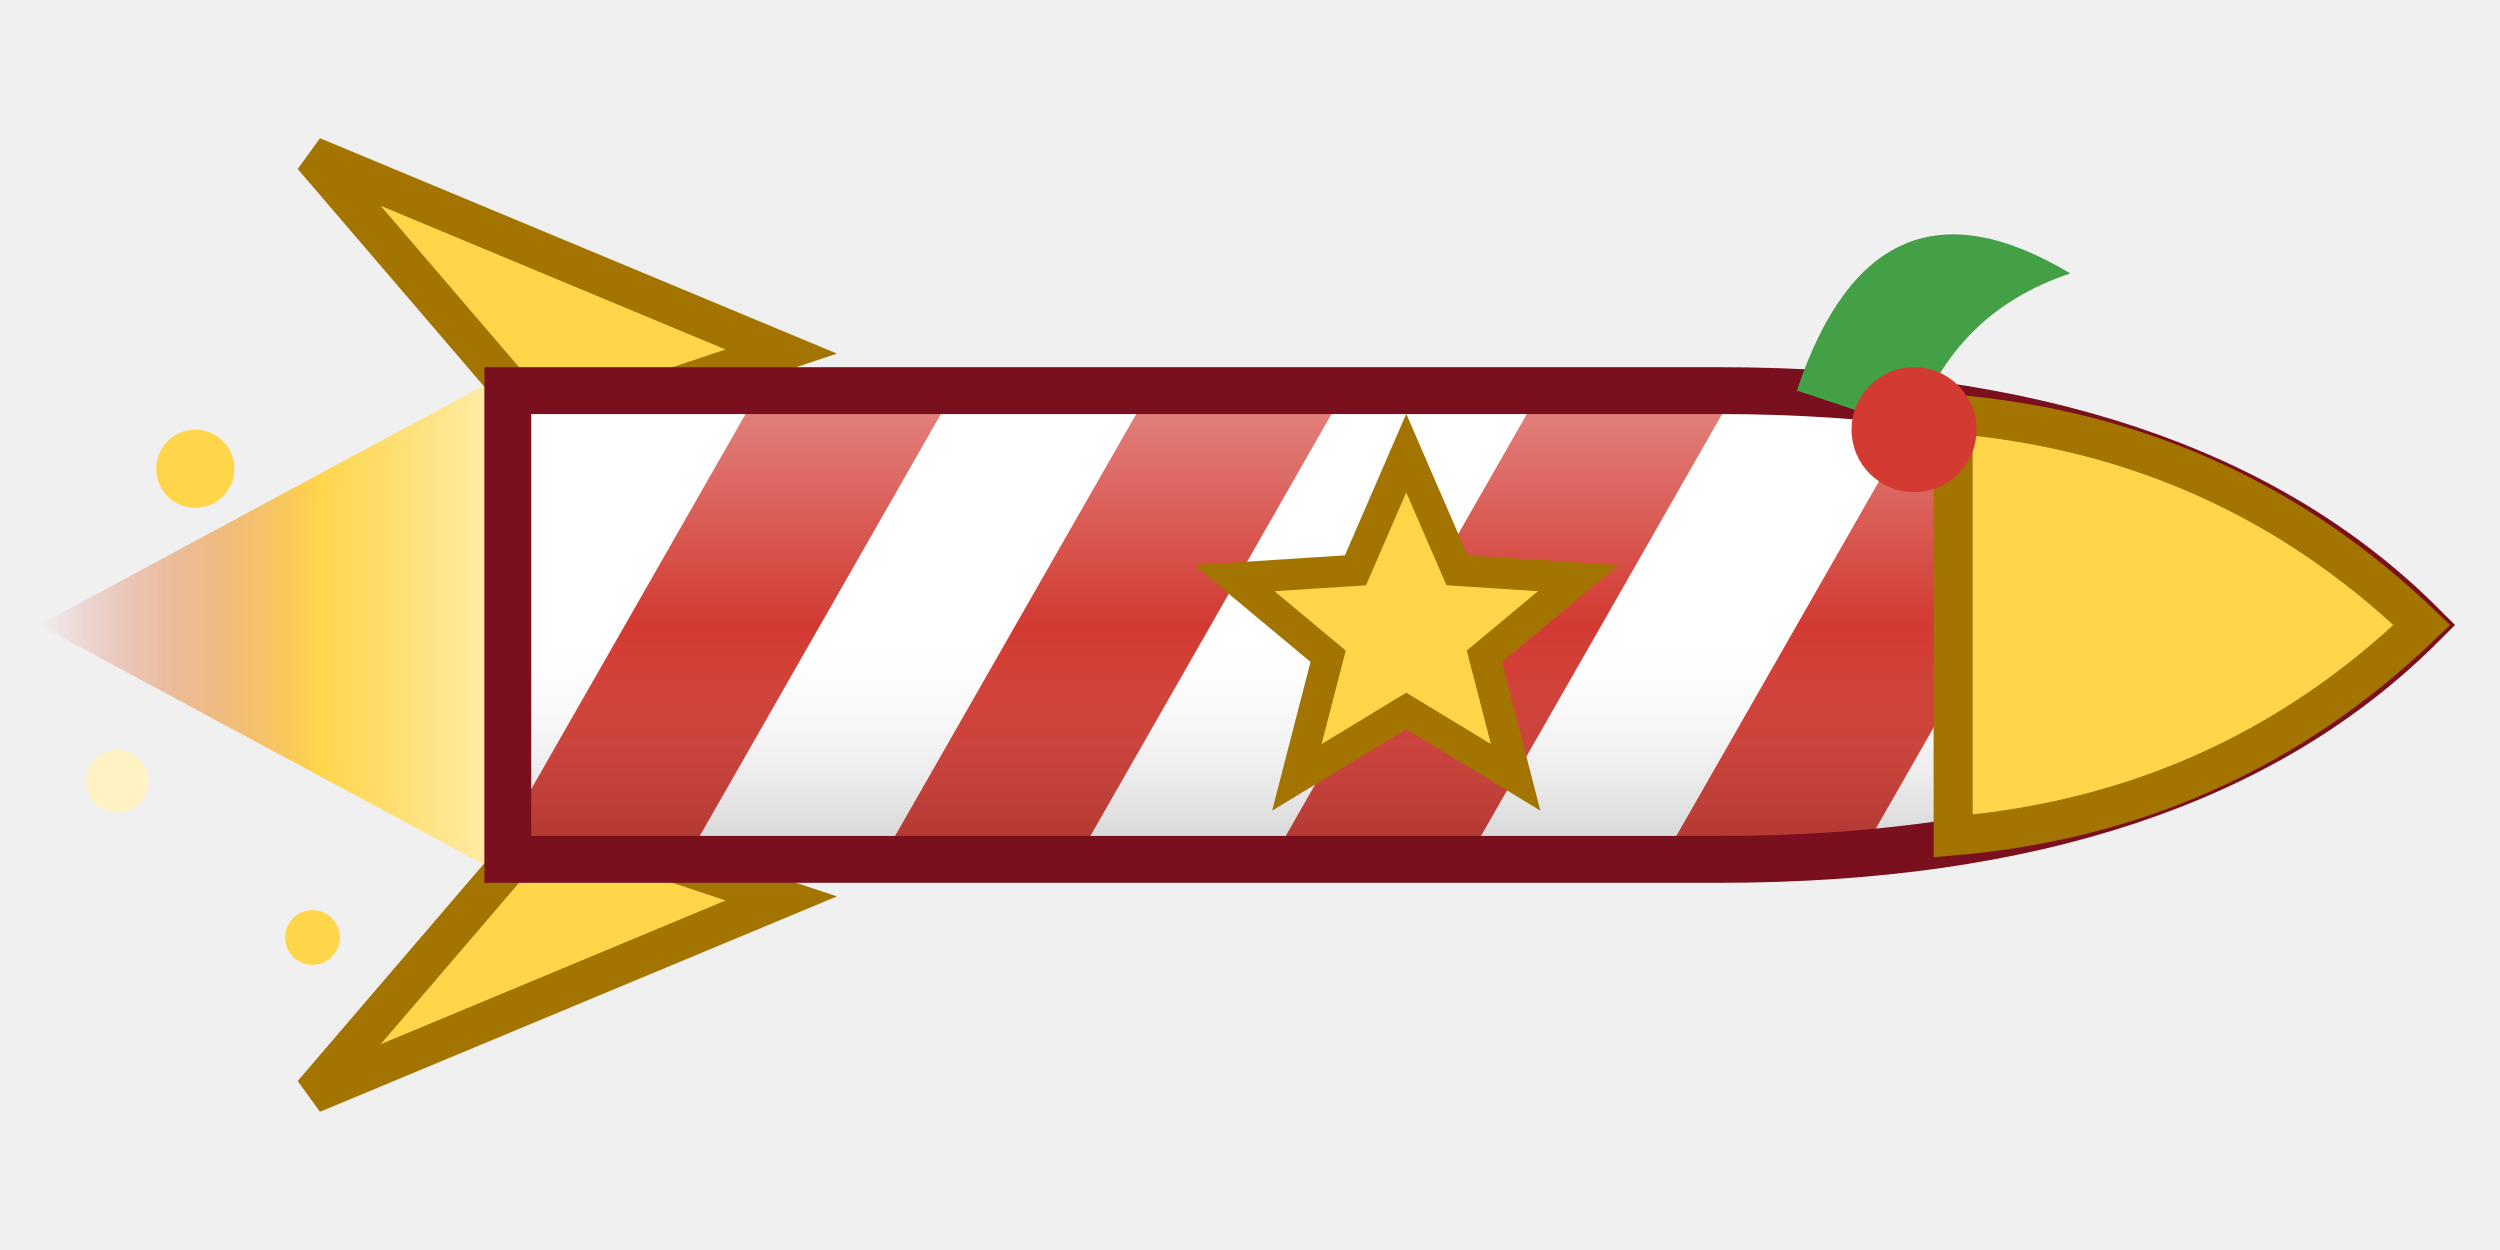
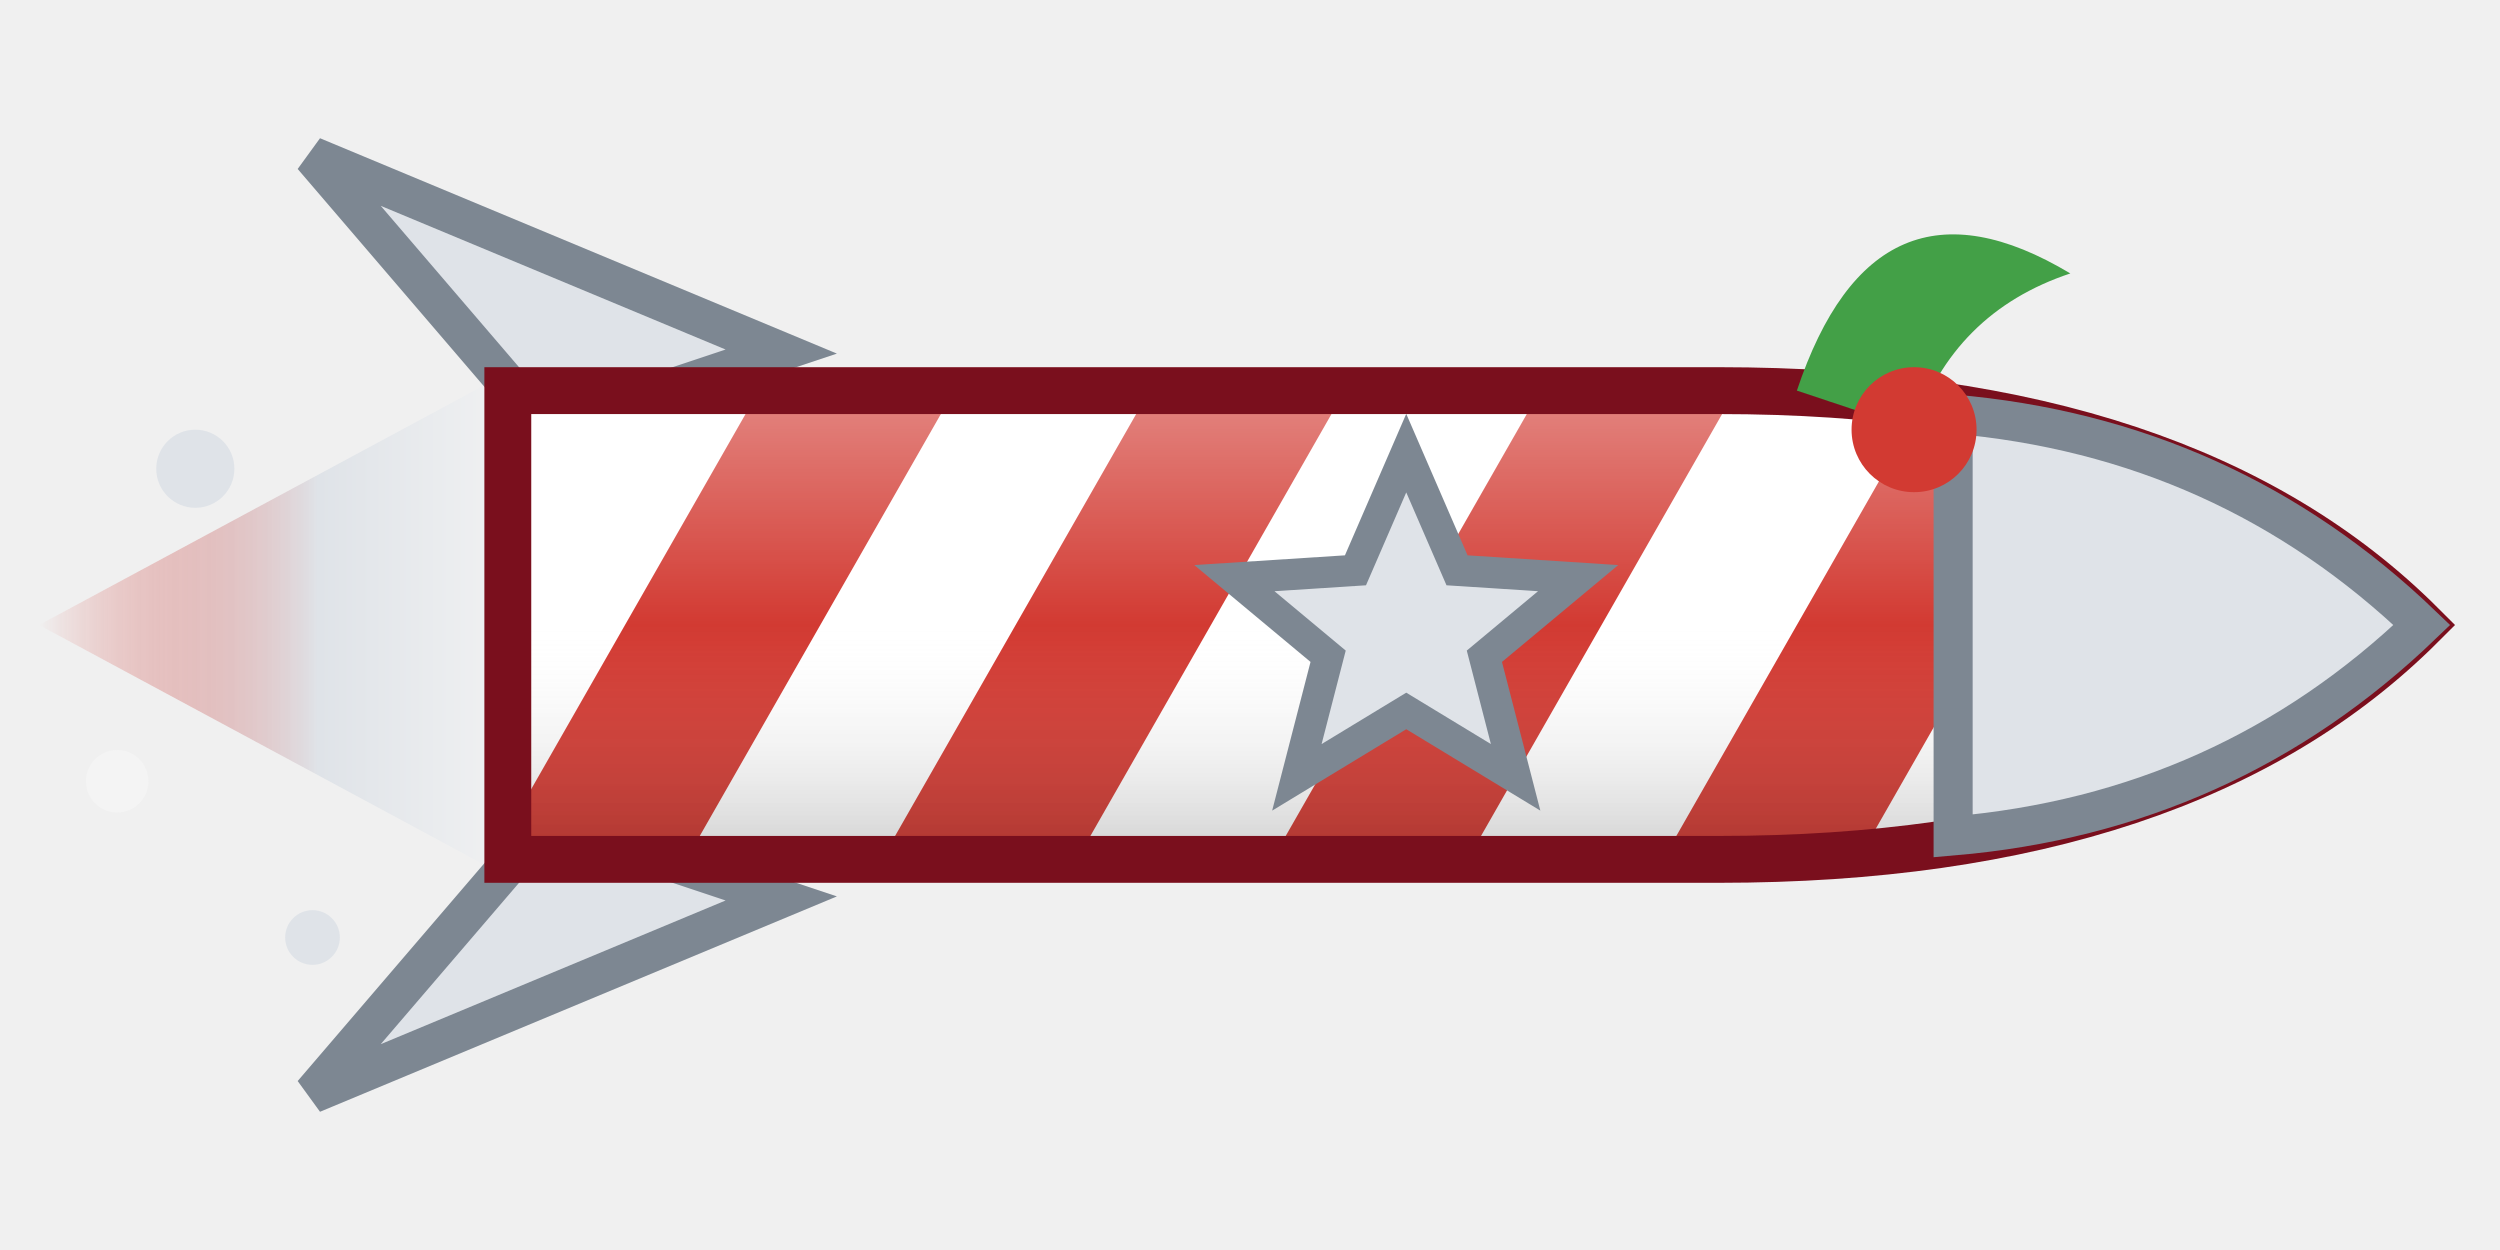
<svg xmlns="http://www.w3.org/2000/svg" viewBox="0 0 64 32" width="64" height="32">
  <defs>
    <clipPath id="hull">
      <path d="M13 10 H44 Q56 10 62 16 Q56 22 44 22 H13 Z" />
    </clipPath>
    <linearGradient id="flame" x1="1" y1="0" x2="0" y2="0">
-       <stop offset="0" stop-color="#fff3c4" />
-       <stop offset="0.45" stop-color="#ffd54a" />
+       <stop offset="0" stop-color="#f4f4f4" />
+       <stop offset="0.45" stop-color="#dfe3e8" />
      <stop offset="1" stop-color="#d23a32" stop-opacity="0" />
    </linearGradient>
    <linearGradient id="shade" x1="0" y1="0" x2="0" y2="1">
      <stop offset="0" stop-color="#fff" stop-opacity="0.45" />
      <stop offset="0.5" stop-color="#fff" stop-opacity="0" />
      <stop offset="1" stop-color="#000" stop-opacity="0.25" />
    </linearGradient>
  </defs>
  <path d="M1 16 L14 9 Q11 16 14 23 Z" fill="url(#flame)" />
-   <circle cx="5" cy="12" r="1" fill="#ffd54a" />
-   <circle cx="3" cy="20" r="0.8" fill="#fff3c4" />
-   <circle cx="8" cy="24" r="0.7" fill="#ffd54a" />
-   <path d="M14 11 L8 4 L20 9 Z M14 21 L8 28 L20 23 Z" fill="#ffd54a" stroke="#a37400" stroke-width="1" />
+   <circle cx="5" cy="12" r="1" fill="#dfe3e8" />
+   <circle cx="3" cy="20" r="0.8" fill="#f4f4f4" />
+   <circle cx="8" cy="24" r="0.7" fill="#dfe3e8" />
+   <path d="M14 11 L8 4 L20 9 Z M14 21 L8 28 L20 23 Z" fill="#dfe3e8" stroke="#7d8792" stroke-width="1" />
  <g clip-path="url(#hull)">
    <rect x="12" y="9" width="52" height="14" fill="#fff" />
    <path d="M12 23 L20 9 H25 L17 23 Z M22 23 L30 9 H35 L27 23 Z M32 23 L40 9 H45 L37 23 Z M42 23 L50 9 H55 L47 23 Z" fill="#d23a32" />
    <rect x="12" y="9" width="52" height="14" fill="url(#shade)" />
  </g>
  <path d="M13 10 H44 Q56 10 62 16 Q56 22 44 22 H13 Z" fill="none" stroke="#7a0f1d" stroke-width="1.2" />
-   <path d="M50 10.6 Q57 11.2 62 16 Q57 20.8 50 21.4 Z" fill="#ffd54a" stroke="#a37400" stroke-width="1" />
-   <path d="M36 11.6 L37.3 14.6 L40.4 14.8 L38 16.8 L38.8 19.9 L36 18.2 L33.2 19.9 L34 16.8 L31.6 14.8 L34.7 14.6 Z" fill="#ffd54a" stroke="#a37400" stroke-width="0.8" />
+   <path d="M50 10.6 Q57 11.2 62 16 Q57 20.8 50 21.4 Z" fill="#dfe3e8" stroke="#7d8792" stroke-width="1" />
+   <path d="M36 11.6 L37.3 14.6 L40.4 14.8 L38 16.8 L38.8 19.9 L36 18.2 L33.2 19.9 L34 16.8 L31.6 14.8 L34.7 14.6 Z" fill="#dfe3e8" stroke="#7d8792" stroke-width="0.8" />
  <g transform="translate(46 7)">
    <path d="M0 3 Q2 -3 7 0 Q4 1 3 4 Z" fill="#43a047" />
    <circle cx="3" cy="4" r="1.6" fill="#d23a32" />
  </g>
</svg>
